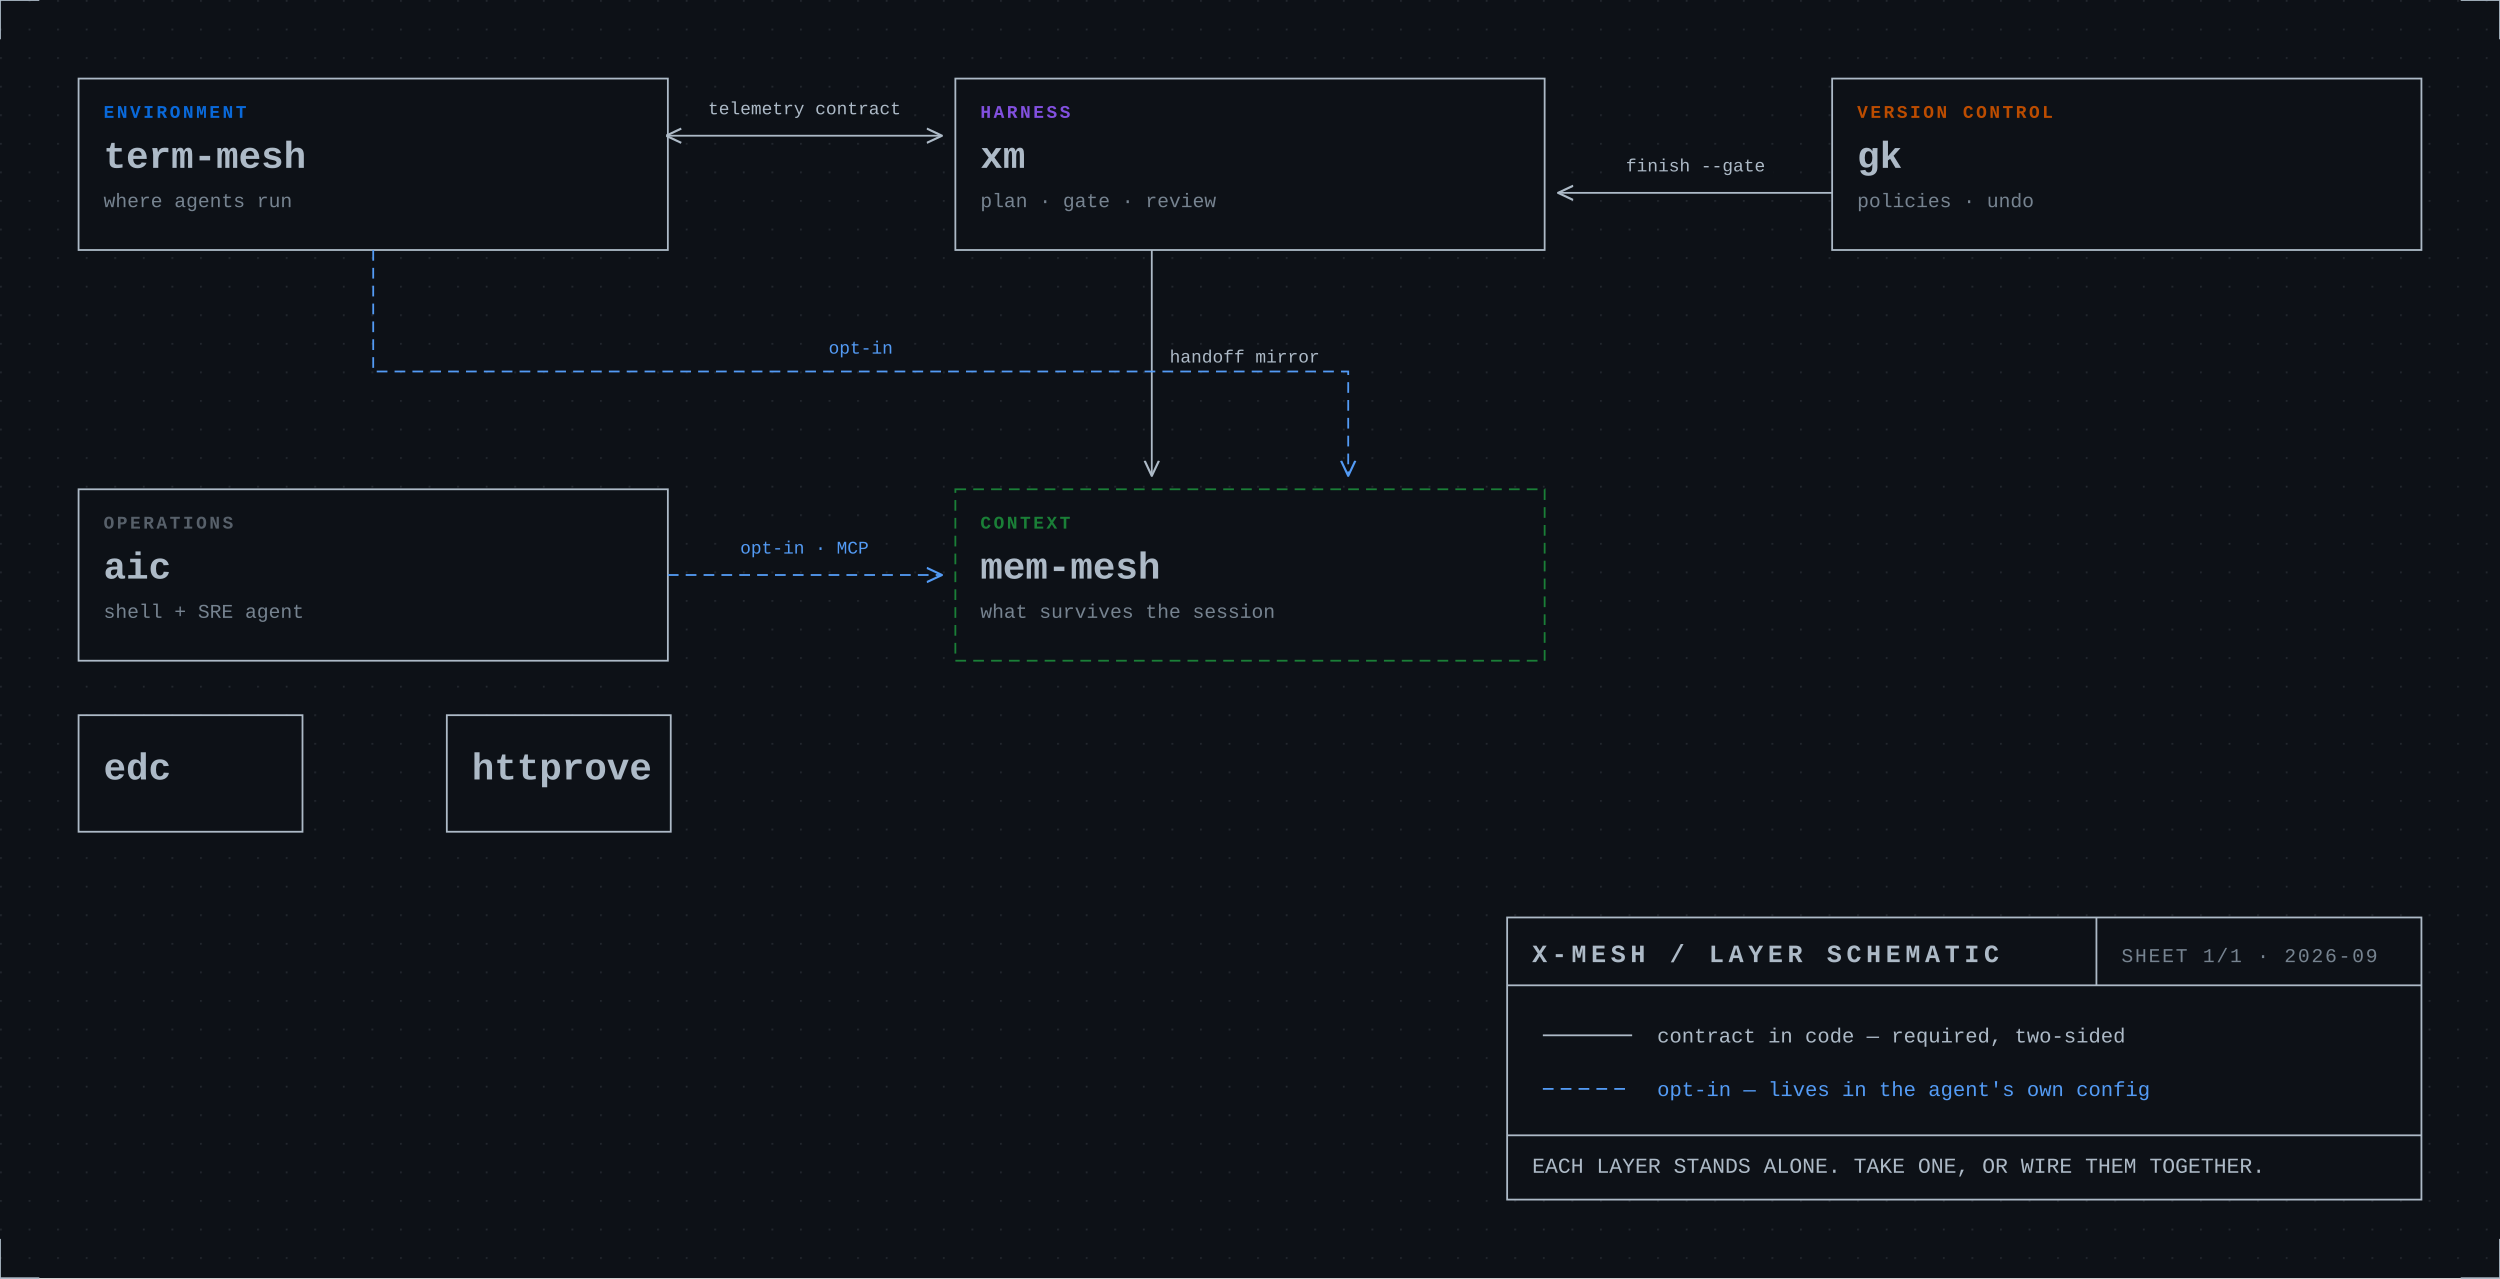
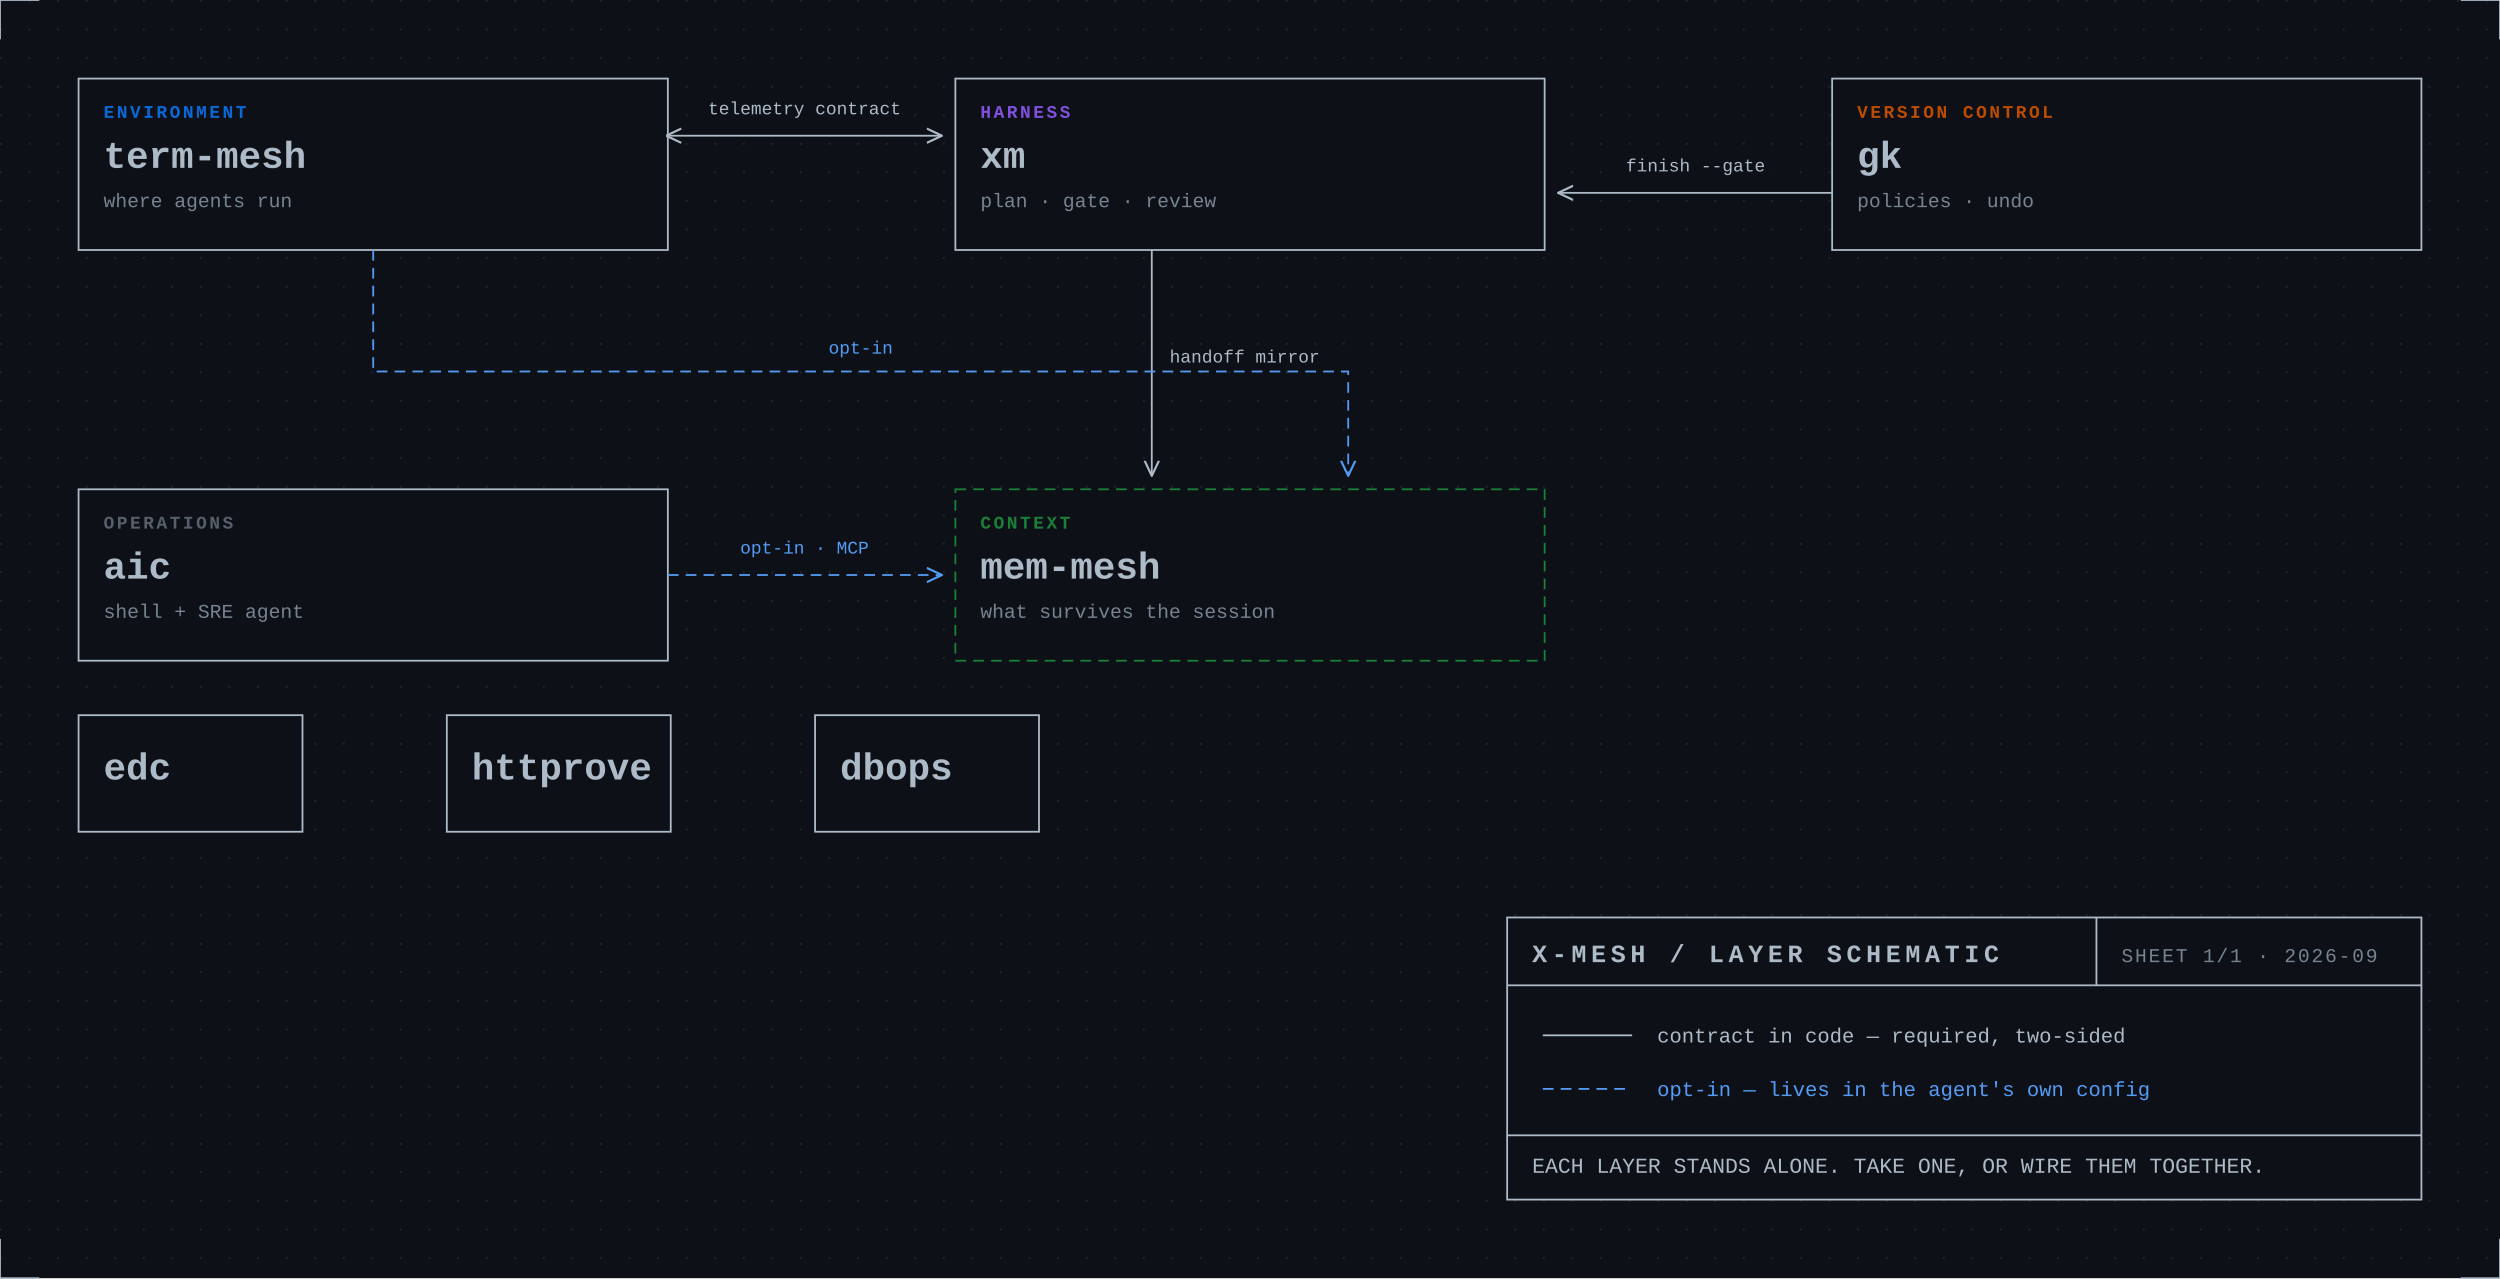
<svg xmlns="http://www.w3.org/2000/svg" width="1400" height="715.78" viewBox="0 0 1400 715.78" role="img" aria-label="x-mesh — layers — schematic">
  <defs>
    <marker id="ac" markerWidth="9" markerHeight="9" refX="8" refY="4.5" orient="auto">
      <path d="M0,0.5 L8.5,4.5 L0,8.5" fill="none" stroke="#adbac7" stroke-width="1.2" />
    </marker>
    <marker id="acs" markerWidth="9" markerHeight="9" refX="1" refY="4.5" orient="auto">
      <path d="M8.5,0.5 L0,4.5 L8.5,8.5" fill="none" stroke="#adbac7" stroke-width="1.2" />
    </marker>
    <marker id="ao" markerWidth="9" markerHeight="9" refX="8" refY="4.5" orient="auto">
      <path d="M0,0.5 L8.5,4.5 L0,8.5" fill="none" stroke="#539bf5" stroke-width="1.2" />
    </marker>
    <marker id="aos" markerWidth="9" markerHeight="9" refX="1" refY="4.5" orient="auto">
      <path d="M8.5,0.5 L0,4.5 L8.5,8.5" fill="none" stroke="#539bf5" stroke-width="1.2" />
    </marker>
    <marker id="ap" markerWidth="9" markerHeight="9" refX="8" refY="4.5" orient="auto">
      <path d="M0,0.5 L8.5,4.5 L0,8.5" fill="none" stroke="#768390" stroke-width="1.2" />
    </marker>
    <marker id="aps" markerWidth="9" markerHeight="9" refX="1" refY="4.5" orient="auto">
      <path d="M8.5,0.5 L0,4.5 L8.5,8.5" fill="none" stroke="#768390" stroke-width="1.2" />
    </marker>
  </defs>
  <rect x="0" y="0" width="1400" height="715.78" fill="#0d1117" />
  <pattern id="g" width="16" height="16" patternUnits="userSpaceOnUse">
    <circle cx="0.5" cy="0.5" r="0.6" fill="#21262d" />
  </pattern>
  <rect x="0" y="0" width="1400" height="715.78" fill="url(#g)" />
  <path d="M0,22 L0,0 L22,0" fill="none" stroke="#adbac7" stroke-width="1" />
  <path d="M1400,22 L1400,0 L1378,0" fill="none" stroke="#adbac7" stroke-width="1" />
  <path d="M0,693.78 L0,715.78 L22,715.78" fill="none" stroke="#adbac7" stroke-width="1" />
  <path d="M1400,693.78 L1400,715.78 L1378,715.78" fill="none" stroke="#adbac7" stroke-width="1" />
  <rect x="44" y="44" width="330" height="96" rx="0" fill="#0d1117" stroke="#adbac7" stroke-width="1" />
  <text x="58" y="66" fill="#0969da" font-family="ui-monospace,SFMono-Regular,&quot;SF Mono&quot;,Menlo,Consolas,&quot;Liberation Mono&quot;,monospace" font-size="10" font-weight="700" letter-spacing="1.4" xml:space="preserve">ENVIRONMENT</text>
  <text x="58" y="94" fill="#adbac7" font-family="ui-monospace,SFMono-Regular,&quot;SF Mono&quot;,Menlo,Consolas,&quot;Liberation Mono&quot;,monospace" font-size="21" font-weight="600" xml:space="preserve">term-mesh</text>
  <text x="58" y="116" fill="#768390" font-family="ui-monospace,SFMono-Regular,&quot;SF Mono&quot;,Menlo,Consolas,&quot;Liberation Mono&quot;,monospace" font-size="11" xml:space="preserve">where agents run</text>
  <rect x="535" y="44" width="330" height="96" rx="0" fill="#0d1117" stroke="#adbac7" stroke-width="1" />
  <text x="549" y="66" fill="#8250df" font-family="ui-monospace,SFMono-Regular,&quot;SF Mono&quot;,Menlo,Consolas,&quot;Liberation Mono&quot;,monospace" font-size="10" font-weight="700" letter-spacing="1.4" xml:space="preserve">HARNESS</text>
  <text x="549" y="94" fill="#adbac7" font-family="ui-monospace,SFMono-Regular,&quot;SF Mono&quot;,Menlo,Consolas,&quot;Liberation Mono&quot;,monospace" font-size="21" font-weight="600" xml:space="preserve">xm</text>
  <text x="549" y="116" fill="#768390" font-family="ui-monospace,SFMono-Regular,&quot;SF Mono&quot;,Menlo,Consolas,&quot;Liberation Mono&quot;,monospace" font-size="11" xml:space="preserve">plan · gate · review</text>
  <rect x="1026" y="44" width="330" height="96" rx="0" fill="#0d1117" stroke="#adbac7" stroke-width="1" />
  <text x="1040" y="66" fill="#bc4c00" font-family="ui-monospace,SFMono-Regular,&quot;SF Mono&quot;,Menlo,Consolas,&quot;Liberation Mono&quot;,monospace" font-size="10" font-weight="700" letter-spacing="1.4" xml:space="preserve">VERSION CONTROL</text>
  <text x="1040" y="94" fill="#adbac7" font-family="ui-monospace,SFMono-Regular,&quot;SF Mono&quot;,Menlo,Consolas,&quot;Liberation Mono&quot;,monospace" font-size="21" font-weight="600" xml:space="preserve">gk</text>
  <text x="1040" y="116" fill="#768390" font-family="ui-monospace,SFMono-Regular,&quot;SF Mono&quot;,Menlo,Consolas,&quot;Liberation Mono&quot;,monospace" font-size="11" xml:space="preserve">policies · undo</text>
  <rect x="44" y="274" width="330" height="96" rx="0" fill="#0d1117" stroke="#adbac7" stroke-width="1" />
  <text x="58" y="296" fill="#57606a" font-family="ui-monospace,SFMono-Regular,&quot;SF Mono&quot;,Menlo,Consolas,&quot;Liberation Mono&quot;,monospace" font-size="10" font-weight="700" letter-spacing="1.4" xml:space="preserve">OPERATIONS</text>
  <text x="58" y="324" fill="#adbac7" font-family="ui-monospace,SFMono-Regular,&quot;SF Mono&quot;,Menlo,Consolas,&quot;Liberation Mono&quot;,monospace" font-size="21" font-weight="600" xml:space="preserve">aic</text>
  <text x="58" y="346" fill="#768390" font-family="ui-monospace,SFMono-Regular,&quot;SF Mono&quot;,Menlo,Consolas,&quot;Liberation Mono&quot;,monospace" font-size="11" xml:space="preserve">shell + SRE agent</text>
  <rect x="535" y="274" width="330" height="96" rx="0" fill="#0d1117" stroke="#1a7f37" stroke-width="1" stroke-dasharray="6 4" />
  <text x="549" y="296" fill="#1a7f37" font-family="ui-monospace,SFMono-Regular,&quot;SF Mono&quot;,Menlo,Consolas,&quot;Liberation Mono&quot;,monospace" font-size="10" font-weight="700" letter-spacing="1.4" xml:space="preserve">CONTEXT</text>
  <text x="549" y="324" fill="#adbac7" font-family="ui-monospace,SFMono-Regular,&quot;SF Mono&quot;,Menlo,Consolas,&quot;Liberation Mono&quot;,monospace" font-size="21" font-weight="600" xml:space="preserve">mem-mesh</text>
  <text x="549" y="346" fill="#768390" font-family="ui-monospace,SFMono-Regular,&quot;SF Mono&quot;,Menlo,Consolas,&quot;Liberation Mono&quot;,monospace" font-size="11" xml:space="preserve">what survives the session</text>
  <rect x="44" y="400.5" width="125.4" height="65.28" rx="0" fill="#0d1117" stroke="#adbac7" stroke-width="1" />
  <text x="58" y="436.5" fill="#adbac7" font-family="ui-monospace,SFMono-Regular,&quot;SF Mono&quot;,Menlo,Consolas,&quot;Liberation Mono&quot;,monospace" font-size="21" font-weight="600" xml:space="preserve">edc</text>
  <rect x="250.22" y="400.5" width="125.4" height="65.28" rx="0" fill="#0d1117" stroke="#adbac7" stroke-width="1" />
  <text x="264.22" y="436.5" fill="#adbac7" font-family="ui-monospace,SFMono-Regular,&quot;SF Mono&quot;,Menlo,Consolas,&quot;Liberation Mono&quot;,monospace" font-size="21" font-weight="600" xml:space="preserve">httprove</text>
+   <rect x="456.44" y="400.5" width="125.4" height="65.28" rx="0" fill="#0d1117" stroke="#adbac7" stroke-width="1" />
+   <text x="470.44" y="436.5" fill="#adbac7" font-family="ui-monospace,SFMono-Regular,&quot;SF Mono&quot;,Menlo,Consolas,&quot;Liberation Mono&quot;,monospace" font-size="21" font-weight="600" xml:space="preserve">dbops</text>
  <path d="M374,76 L527,76" fill="none" stroke="#adbac7" stroke-width="1" marker-end="url(#ac)" marker-start="url(#acs)" />
  <rect x="392.3" y="54" width="116.4" height="14" fill="#0d1117" />
  <text x="450.5" y="64" fill="#adbac7" font-family="ui-monospace,SFMono-Regular,&quot;SF Mono&quot;,Menlo,Consolas,&quot;Liberation Mono&quot;,monospace" font-size="10" text-anchor="middle" xml:space="preserve">telemetry contract</text>
  <path d="M1026,108 L873,108" fill="none" stroke="#adbac7" stroke-width="1" marker-end="url(#ac)" />
  <rect x="905.8" y="86" width="87.4" height="14" fill="#0d1117" />
  <text x="949.5" y="96" fill="#adbac7" font-family="ui-monospace,SFMono-Regular,&quot;SF Mono&quot;,Menlo,Consolas,&quot;Liberation Mono&quot;,monospace" font-size="10" text-anchor="middle" xml:space="preserve">finish --gate</text>
  <path d="M645,140 L645,266" fill="none" stroke="#adbac7" stroke-width="1" marker-end="url(#ac)" />
  <text x="655" y="203" fill="#adbac7" font-family="ui-monospace,SFMono-Regular,&quot;SF Mono&quot;,Menlo,Consolas,&quot;Liberation Mono&quot;,monospace" font-size="10" text-anchor="start" xml:space="preserve">handoff mirror</text>
  <path d="M209,140 L209,208.04 L755,208.04 L755,266" fill="none" stroke="#539bf5" stroke-width="1" stroke-dasharray="6 4" marker-end="url(#ao)" />
  <rect x="458.6" y="188.04" width="46.8" height="14" fill="#0d1117" />
  <text x="482" y="198.04" fill="#539bf5" font-family="ui-monospace,SFMono-Regular,&quot;SF Mono&quot;,Menlo,Consolas,&quot;Liberation Mono&quot;,monospace" font-size="10" text-anchor="middle" xml:space="preserve">opt-in</text>
  <path d="M374,322 L527,322" fill="none" stroke="#539bf5" stroke-width="1" stroke-dasharray="6 4" marker-end="url(#ao)" />
  <rect x="409.7" y="300" width="81.6" height="14" fill="#0d1117" />
  <text x="450.5" y="310" fill="#539bf5" font-family="ui-monospace,SFMono-Regular,&quot;SF Mono&quot;,Menlo,Consolas,&quot;Liberation Mono&quot;,monospace" font-size="10" text-anchor="middle" xml:space="preserve">opt-in · MCP</text>
  <g transform="translate(844,513.78)">
    <rect x="0" y="0" width="512" height="158" fill="#0d1117" stroke="#adbac7" stroke-width="1" />
    <line x1="0" y1="38" x2="512" y2="38" stroke="#adbac7" stroke-width="1" />
    <line x1="330" y1="0" x2="330" y2="38" stroke="#adbac7" stroke-width="1" />
    <text x="14" y="25" fill="#adbac7" font-family="ui-monospace,SFMono-Regular,&quot;SF Mono&quot;,Menlo,Consolas,&quot;Liberation Mono&quot;,monospace" font-size="14" font-weight="600" letter-spacing="2.6" xml:space="preserve">X-MESH / LAYER SCHEMATIC</text>
    <text x="344" y="25" fill="#768390" font-family="ui-monospace,SFMono-Regular,&quot;SF Mono&quot;,Menlo,Consolas,&quot;Liberation Mono&quot;,monospace" font-size="11" letter-spacing="1" xml:space="preserve">SHEET 1/1 · 2026-09</text>
    <line x1="20" y1="66" x2="70" y2="66" stroke="#adbac7" stroke-width="1" />
    <text x="84" y="70" fill="#adbac7" font-family="ui-monospace,SFMono-Regular,&quot;SF Mono&quot;,Menlo,Consolas,&quot;Liberation Mono&quot;,monospace" font-size="11.5" xml:space="preserve">contract in code — required, two-sided</text>
    <line x1="20" y1="96" x2="70" y2="96" stroke="#539bf5" stroke-width="1" stroke-dasharray="6 4" />
    <text x="84" y="100" fill="#539bf5" font-family="ui-monospace,SFMono-Regular,&quot;SF Mono&quot;,Menlo,Consolas,&quot;Liberation Mono&quot;,monospace" font-size="11.5" xml:space="preserve">opt-in — lives in the agent's own config</text>
    <line x1="0" y1="122" x2="512" y2="122" stroke="#adbac7" stroke-width="1" />
    <text x="14" y="143" fill="#adbac7" font-family="ui-monospace,SFMono-Regular,&quot;SF Mono&quot;,Menlo,Consolas,&quot;Liberation Mono&quot;,monospace" font-size="12" xml:space="preserve">EACH LAYER STANDS ALONE. TAKE ONE, OR WIRE THEM TOGETHER.</text>
  </g>
</svg>
